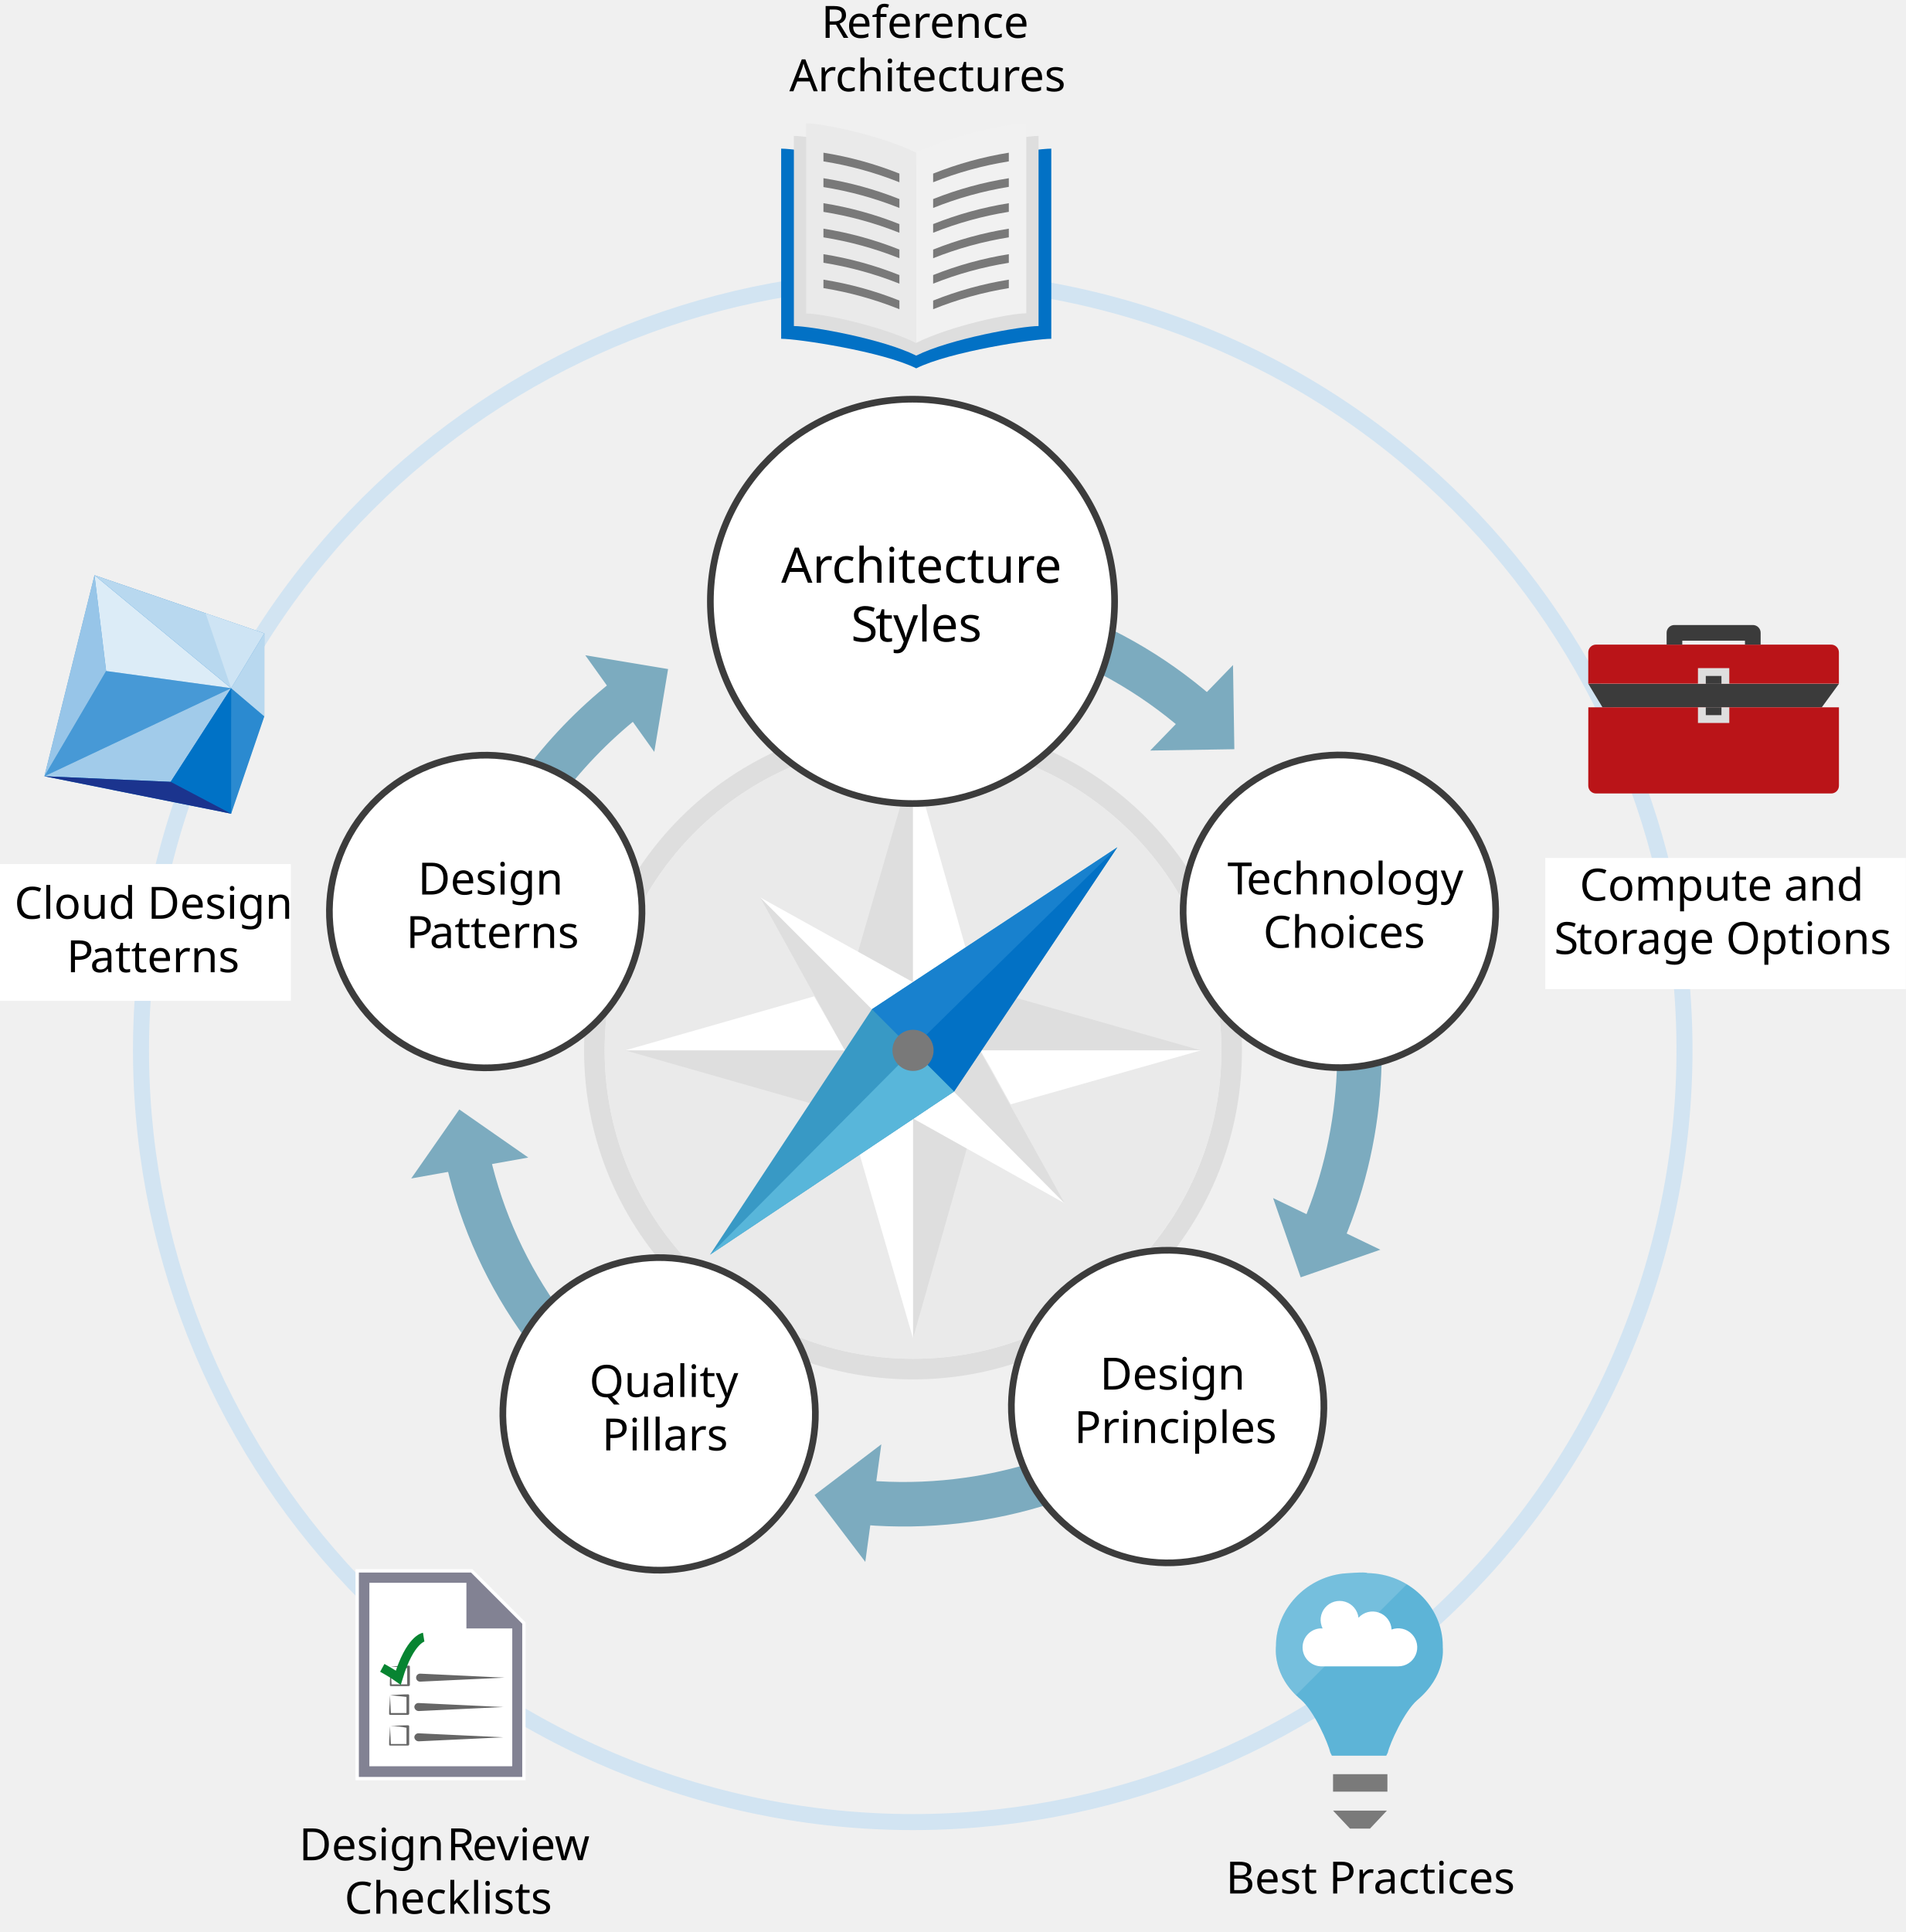
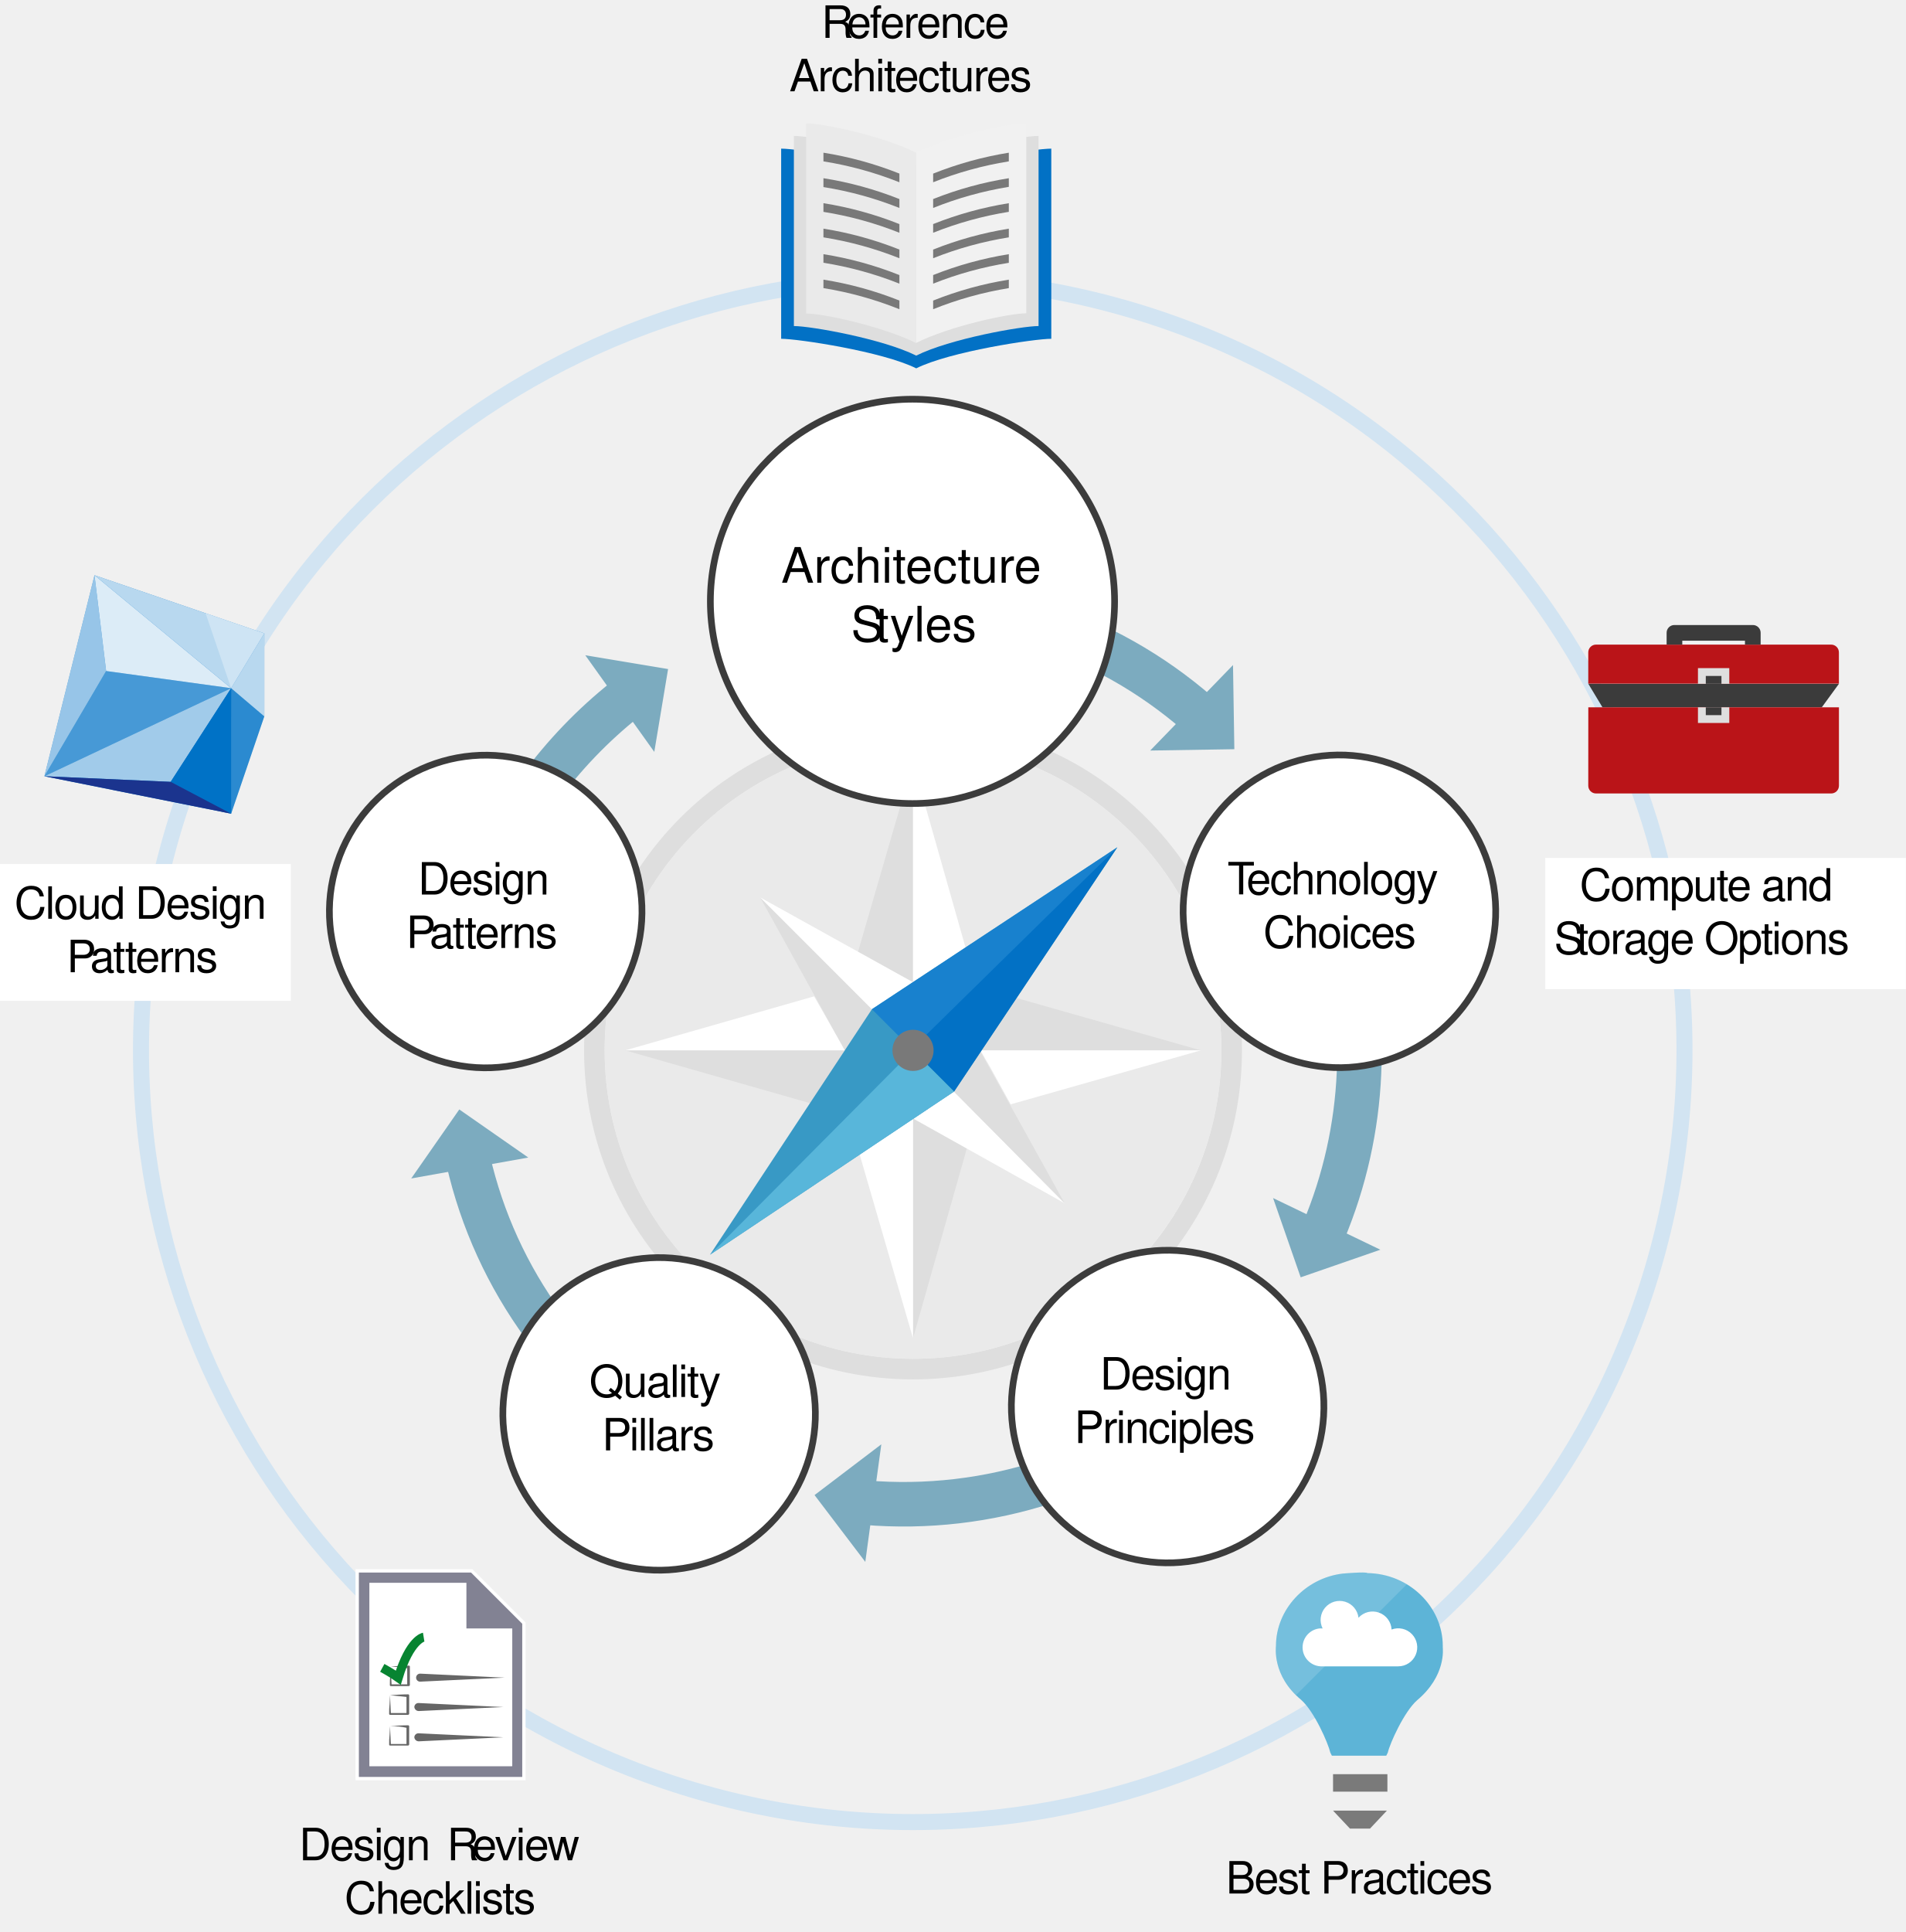
<svg xmlns="http://www.w3.org/2000/svg" id="svg4157" width="428.11" height="433.87" viewBox="0 0 428.11 433.87">
  <defs>
-     <style>.cls-1,.cls-17,.cls-19,.cls-2{fill:none;}.cls-1{stroke:#d2e4f2;stroke-width:3.6px;}.cls-1,.cls-13,.cls-2{stroke-linecap:round;}.cls-2{stroke:#7cabbf;stroke-width:10px;}.cls-3{fill:#7cabbf;}.cls-4{fill:#5da2d7;stroke:#5da2d7;}.cls-5{fill:#dedede;}.cls-6{fill:#eaeaea;}.cls-13,.cls-15,.cls-29,.cls-30,.cls-31,.cls-32,.cls-33,.cls-34,.cls-36,.cls-7{fill:#fff;}.cls-8{fill:#3899c5;}.cls-9{fill:#58b6da;}.cls-10{fill:#1881ce;}.cls-11{fill:#0271c5;}.cls-12{fill:#797979;}.cls-13{stroke:#3c3c3c;}.cls-13,.cls-15{stroke-width:1.5px;}.cls-14{fill:#f1f1f1;}.cls-15{stroke:#fff;stroke-miterlimit:3;}.cls-16{fill:#828293;}.cls-18{fill:#666;}.cls-19{stroke:#078431;stroke-miterlimit:10;stroke-width:2px;}.cls-20{font-size:10px;}.cls-20,.cls-22{font-family:SegoeUI, Segoe UI;}.cls-21{letter-spacing:-0.03em;}.cls-22{font-size:11px;}.cls-23{letter-spacing:-0.03em;}.cls-24{letter-spacing:-0.1em;}.cls-25{letter-spacing:-0.03em;}.cls-26{fill:#3b3b3b;}.cls-27{fill:#ba1418;}.cls-28{fill:#0072c6;}.cls-29{opacity:0.17;}.cls-29,.cls-30,.cls-31,.cls-32,.cls-33,.cls-34,.cls-36{isolation:isolate;}.cls-30{opacity:0.72;}.cls-31{opacity:0.28;}.cls-32{opacity:0.86;}.cls-33{opacity:0.31;}.cls-34{opacity:0.63;}.cls-35{fill:#1b348e;}.cls-36{opacity:0.59;}.cls-37{fill:#5db4d7;}.cls-38{fill:#7a7a7a;}.cls-39{opacity:0.15;}</style>
+     <style>text{font-family:segoe-ui_normal,Segoe UI,Segoe,Segoe WP,Helvetica Neue,Helvetica,sans-serif;font-weight:500}.cls-1,.cls-17,.cls-19,.cls-2{fill:none;}.cls-1{stroke:#d2e4f2;stroke-width:3.6px;}.cls-1,.cls-13,.cls-2{stroke-linecap:round;}.cls-2{stroke:#7cabbf;stroke-width:10px;}.cls-3{fill:#7cabbf;}.cls-4{fill:#5da2d7;stroke:#5da2d7;}.cls-5{fill:#dedede;}.cls-6{fill:#eaeaea;}.cls-13,.cls-15,.cls-29,.cls-30,.cls-31,.cls-32,.cls-33,.cls-34,.cls-36,.cls-7{fill:#fff;}.cls-8{fill:#3899c5;}.cls-9{fill:#58b6da;}.cls-10{fill:#1881ce;}.cls-11{fill:#0271c5;}.cls-12{fill:#797979;}.cls-13{stroke:#3c3c3c;}.cls-13,.cls-15{stroke-width:1.5px;}.cls-14{fill:#f1f1f1;}.cls-15{stroke:#fff;stroke-miterlimit:3;}.cls-16{fill:#828293;}.cls-18{fill:#666;}.cls-19{stroke:#078431;stroke-miterlimit:10;stroke-width:2px;}.cls-20{font-size:10px;}.cls-20,.cls-21{letter-spacing:-0.03em;}.cls-22{font-size:11px;}.cls-23{letter-spacing:-0.03em;}.cls-24{letter-spacing:-0.1em;}.cls-25{letter-spacing:-0.03em;}.cls-26{fill:#3b3b3b;}.cls-27{fill:#ba1418;}.cls-28{fill:#0072c6;}.cls-29{opacity:0.17;}.cls-29,.cls-30,.cls-31,.cls-32,.cls-33,.cls-34,.cls-36{isolation:isolate;}.cls-30{opacity:0.72;}.cls-31{opacity:0.28;}.cls-32{opacity:0.86;}.cls-33{opacity:0.31;}.cls-34{opacity:0.63;}.cls-35{fill:#1b348e;}.cls-36{opacity:0.59;}.cls-37{fill:#5db4d7;}.cls-38{fill:#7a7a7a;}.cls-39{opacity:0.15;}</style>
  </defs>
  <circle id="circle5592" class="cls-1" cx="215.41" cy="246.12" r="173.31" transform="translate(-95.61 364.64) rotate(-72)" />
  <g id="circle5592-2" data-name="circle5592">
    <path class="cls-2" d="M310.76,215a103.45,103.45,0,0,1-3.1,71.9" transform="translate(-10.39 -10.3)" />
    <polygon class="cls-3" points="310.07 280.65 285.97 269.05 292.17 286.85 310.07 280.65" />
  </g>
  <g id="circle5592-3" data-name="circle5592">
    <path class="cls-2" d="M274.06,328.45a100.87,100.87,0,0,1-28.7,14.6,103.34,103.34,0,0,1-40.6,4.7" transform="translate(-10.39 -10.3)" />
    <polygon class="cls-3" points="194.37 350.75 197.97 324.35 182.97 335.75 194.37 350.75" />
  </g>
  <g id="circle5592-4" data-name="circle5592">
    <path class="cls-2" d="M155.26,330.85a102.32,102.32,0,0,1-22.7-22.8,101,101,0,0,1-17-37.2" transform="translate(-10.39 -10.3)" />
    <polygon class="cls-3" points="92.37 264.65 118.67 259.95 103.17 249.15 92.37 264.65" />
  </g>
  <g id="circle5592-5" data-name="circle5592">
    <path class="cls-2" d="M212.06,145.35a101.13,101.13,0,0,1,31.8,5.1,102.25,102.25,0,0,1,35.6,20.1" transform="translate(-10.39 -10.3)" />
    <polygon class="cls-3" points="276.97 149.35 258.37 168.55 277.27 168.25 276.97 149.35" />
  </g>
  <g id="circle5592-6" data-name="circle5592">
    <path class="cls-2" d="M116.86,216.15a103.21,103.21,0,0,1,14.6-28.6,104.58,104.58,0,0,1,19.5-20.3" transform="translate(-10.39 -10.3)" />
    <polygon class="cls-3" points="131.47 147.15 146.97 168.85 150.07 150.25 131.47 147.15" />
  </g>
  <path id="path4809" class="cls-4" d="M196.76,259.05" transform="translate(-10.39 -10.3)" />
  <g id="g4320">
    <path id="path9" class="cls-5" d="M215.48,172.29a73.89,73.89,0,1,0,73.89,73.89A73.66,73.66,0,0,0,215.48,172.29Zm0,143.15a69.27,69.27,0,1,1,69.27-69.27A69.1,69.1,0,0,1,215.48,315.44Z" transform="translate(-10.39 -10.3)" />
    <circle id="circle11" class="cls-6" cx="205.09" cy="235.88" r="69.27" />
    <polygon id="polygon13" class="cls-5" points="205.09 171.23 192.68 213.94 192.68 213.94 201.05 218.56 205.09 220.58 205.09 217.41 205.09 171.23" />
    <polygon id="polygon15" class="cls-5" points="208.84 253.19 205.38 251.17 205.09 251.17 205.09 251.46 205.09 254.35 205.09 300.53 217.21 257.81 208.84 253.19" />
    <polygon id="polygon17" class="cls-7" points="205.09 171.23 217.21 213.94 217.21 213.94 208.84 218.56 205.09 220.58 205.09 217.41 205.09 171.23" />
    <polygon id="polygon19" class="cls-7" points="201.05 253.19 204.51 251.17 205.09 251.17 205.09 251.46 205.09 254.35 205.09 300.53 192.68 257.81 201.05 253.19" />
    <polygon id="polygon21" class="cls-5" points="140.44 235.88 182.87 248 182.87 248 187.49 239.63 189.79 235.88 186.62 235.88 140.44 235.88" />
    <polygon id="polygon23" class="cls-5" points="222.41 231.84 220.39 235.59 220.1 235.88 220.68 235.88 223.56 235.88 269.74 235.88 227.03 223.75 222.41 231.84" />
    <polygon id="polygon25" class="cls-7" points="140.44 235.88 182.87 223.75 182.87 223.75 187.49 231.84 189.79 235.88 186.62 235.88 140.44 235.88" />
    <polygon id="polygon27" class="cls-7" points="222.41 239.63 220.39 236.17 220.1 235.88 220.68 235.88 223.56 235.88 269.74 235.88 227.03 248 222.41 239.63" />
    <polygon id="polygon29" class="cls-5" points="189.79 235.88 189.79 235.88 205.09 235.88 170.75 201.53 170.75 201.53 189.79 235.88" />
    <polygon id="polygon31" class="cls-7" points="189.79 235.88 189.79 235.88 205.09 235.88 170.75 270.22 170.75 270.22 189.79 235.88" />
    <polygon id="polygon33" class="cls-5" points="205.09 251.17 205.09 250.88 205.09 235.88 170.75 270.22 170.75 270.22 205.09 251.17" />
    <polygon id="polygon35" class="cls-7" points="205.09 251.17 205.09 250.88 205.09 235.88 239.15 270.22 239.15 270.22 205.09 251.17" />
    <polygon id="polygon37" class="cls-5" points="220.1 235.88 220.1 235.88 205.09 235.88 239.15 270.22 239.15 270.22 220.1 235.88" />
    <polygon id="polygon39" class="cls-7" points="220.1 235.88 220.1 235.88 205.09 235.88 239.15 201.53 239.15 201.53 220.1 235.88" />
    <polygon id="polygon41" class="cls-5" points="205.09 220.58 205.09 220.87 205.09 235.88 239.15 201.53 239.15 201.53 205.09 220.58" />
    <polygon id="polygon43" class="cls-7" points="205.09 220.58 205.09 220.87 205.09 235.88 170.75 201.53 170.75 201.53 205.09 220.58" />
    <polygon id="polygon45" class="cls-8" points="159.49 281.77 214.33 245.11 250.98 190.28 195.86 226.64 195.86 226.64 159.49 281.77" />
    <polygon id="polygon47" class="cls-9" points="159.49 281.77 214.33 245.11 205.09 235.88 159.49 281.77" />
    <polygon id="polygon49" class="cls-10" points="250.98 190.28 195.86 226.64 205.09 235.88 250.98 190.28" />
    <polygon id="polygon51" class="cls-11" points="250.98 190.28 214.33 245.11 204.8 235.59 250.98 190.28" />
    <circle id="circle53" class="cls-12" cx="205.09" cy="235.88" r="4.62" />
  </g>
  <circle id="circle5309" class="cls-13" cx="311.26" cy="214.96" r="35.1" transform="translate(-61.58 96.4) rotate(-18)" />
  <path id="path5173" class="cls-4" d="M58.46,190.65" transform="translate(-10.39 -10.3)" />
  <path id="path5185" class="cls-4" d="M208.06,167.35" transform="translate(-10.39 -10.3)" />
  <circle id="path4715" class="cls-13" cx="204.97" cy="135.05" r="45.4" />
  <circle id="circle4731" class="cls-13" cx="119.49" cy="215" r="35.1" transform="translate(-132.3 251.9) rotate(-72)" />
  <circle id="circle4743" class="cls-13" cx="158.45" cy="327.82" r="35.1" transform="translate(-210.29 253.02) rotate(-54)" />
  <circle id="circle4749" class="cls-13" cx="272.68" cy="326.16" r="35.1" transform="translate(-150.03 212.28) rotate(-36)" />
  <path class="cls-11" d="M216.2,50.32c-7.56-3.78-26.56-6.64-30.34-6.64v42.7c3.78,0,22.78,2.86,30.34,6.64,7.56-3.78,26.56-6.64,30.34-6.64V43.68C242.76,43.68,223.75,46.54,216.2,50.32Z" transform="translate(-10.39 -10.3)" />
  <path class="cls-5" d="M216.2,47.46c-7.56-3.78-23.7-6.64-27.48-6.64v42.7c3.78,0,19.92,2.86,27.48,6.64h0c7.56-3.78,23.7-6.64,27.48-6.64V40.82C239.9,40.82,223.75,43.68,216.2,47.46Z" transform="translate(-10.39 -10.3)" />
  <path class="cls-14" d="M216.2,44.59V87.3c7.56-3.78,20.84-6.64,24.73-6.64V38C237,38,223.75,40.82,216.2,44.59Z" transform="translate(-10.39 -10.3)" />
  <path class="cls-6" d="M191.47,38v42.7c3.78,0,17.06,2.86,24.73,6.64V44.59C208.64,40.82,195.36,38,191.47,38Z" transform="translate(-10.39 -10.3)" />
  <path class="cls-12" d="M212.42,51.23a80.18,80.18,0,0,0-17.06-4.69V44.59a80.18,80.18,0,0,1,17.06,4.69Z" transform="translate(-10.39 -10.3)" />
  <path class="cls-12" d="M212.42,57a80.18,80.18,0,0,0-17.06-4.69V50.32A80.18,80.18,0,0,1,212.42,55Z" transform="translate(-10.39 -10.3)" />
  <path class="cls-12" d="M212.42,62.57a80.18,80.18,0,0,0-17.06-4.69V55.93a80.18,80.18,0,0,1,17.06,4.69Z" transform="translate(-10.39 -10.3)" />
  <path class="cls-12" d="M212.42,68.29a80.18,80.18,0,0,0-17.06-4.69V61.65a80.18,80.18,0,0,1,17.06,4.69Z" transform="translate(-10.39 -10.3)" />
  <path class="cls-12" d="M212.42,74a80.18,80.18,0,0,0-17.06-4.69V67.38a80.18,80.18,0,0,1,17.06,4.69Z" transform="translate(-10.39 -10.3)" />
  <path class="cls-12" d="M212.42,79.74A80.18,80.18,0,0,0,195.36,75V73.1a80.18,80.18,0,0,1,17.06,4.69Z" transform="translate(-10.39 -10.3)" />
  <path class="cls-12" d="M220,51.23A80.18,80.18,0,0,1,237,46.54V44.59A80.18,80.18,0,0,0,220,49.29Z" transform="translate(-10.39 -10.3)" />
  <path class="cls-12" d="M220,57A80.18,80.18,0,0,1,237,52.26V50.32A80.18,80.18,0,0,0,220,55Z" transform="translate(-10.39 -10.3)" />
  <path class="cls-12" d="M220,62.57A80.18,80.18,0,0,1,237,57.87V55.93A80.18,80.18,0,0,0,220,60.62Z" transform="translate(-10.39 -10.3)" />
  <path class="cls-12" d="M220,68.29A80.18,80.18,0,0,1,237,63.6V61.65A80.18,80.18,0,0,0,220,66.35Z" transform="translate(-10.39 -10.3)" />
  <path class="cls-12" d="M220,74A80.18,80.18,0,0,1,237,69.32V67.38A80.18,80.18,0,0,0,220,72.07Z" transform="translate(-10.39 -10.3)" />
  <path class="cls-12" d="M220,79.74A80.18,80.18,0,0,1,237,75V73.1A80.18,80.18,0,0,0,220,77.8Z" transform="translate(-10.39 -10.3)" />
  <path class="cls-1" d="M215.36,350.55" transform="translate(-10.39 -10.3)" />
  <g id="shape62-3">
    <path id="path3361" class="cls-15" d="M116.16,363.45H91v45.9h36.7v-34.4l-11.5-11.5Z" transform="translate(-10.39 -10.3)" />
  </g>
  <path id="path3366" class="cls-7" d="M116.16,363.45H91v45.9h36.7v-34.4l-11.5-11.5Z" transform="translate(-10.39 -10.3)" />
  <path id="path3371" class="cls-16" d="M116.16,363.45H91v45.9h36.7v-34.4l-11.5-11.5Zm9.2,43.5h-32v-41.2h21.8V376h10.3v30.9Z" transform="translate(-10.39 -10.3)" />
  <g id="shape69-17">
    <rect id="rect3396" class="cls-17" x="80.57" y="353.15" width="36.7" height="45.8" />
  </g>
  <g id="rect3406">
    <rect class="cls-7" x="87.77" y="374.25" width="4.1" height="4.2" />
    <path class="cls-18" d="M98.16,384.55c1.3-.1,2.6-.2,4.1-.2a.22.22,0,0,1,.2.2h0v4.1a.27.27,0,0,1-.3.3h-4a.22.22,0,0,1-.2-.2,17,17,0,0,1,.1-2.2Zm0,0,.1,2.2c0,.7.1,1.4.1,2l-.2-.2h4l-.3.3v-4.1l.2.2C101,384.75,99.56,384.65,98.16,384.55Z" transform="translate(-10.39 -10.3)" />
  </g>
  <path class="cls-18" d="M104.76,386.15l19,.9-19,.9a.9.9,0,1,1,0-1.8Z" transform="translate(-10.39 -10.3)" />
  <path class="cls-19" d="M96.26,384.85s2.2,1.2,3.6,2.2c2.6-8.6,5.7-9.1,5.7-9.1" transform="translate(-10.39 -10.3)" />
  <g id="rect3406-2" data-name="rect3406">
    <rect class="cls-7" x="87.57" y="380.75" width="4.1" height="4.2" />
    <path class="cls-18" d="M98,391c1.3-.1,2.6-.2,4.1-.2a.22.22,0,0,1,.2.2h0v4.1a.27.27,0,0,1-.3.3H98a.22.22,0,0,1-.2-.2,17,17,0,0,1,.1-2.2Zm0,0,.1,2.2c0,.7.1,1.4.1,2L98,395h4l-.3.3v-4.1l.2.2C100.66,391.25,99.36,391.15,98,391Z" transform="translate(-10.39 -10.3)" />
  </g>
  <path class="cls-18" d="M104.46,392.75l19,.9-19,.9a1,1,0,0,1-1-.9.92.92,0,0,1,1-.9Z" transform="translate(-10.39 -10.3)" />
  <g id="rect3406-3" data-name="rect3406">
    <rect class="cls-7" x="87.57" y="387.65" width="4.1" height="4.2" />
    <path class="cls-18" d="M98,397.95c1.3-.1,2.6-.2,4.1-.2a.22.22,0,0,1,.2.2h0V402a.27.27,0,0,1-.3.3H98a.22.22,0,0,1-.2-.2,17,17,0,0,1,.1-2.2Zm0,0,.1,2.2c0,.7.1,1.4.1,2l-.2-.2h4l-.3.3v-4.1l.2.2A16.11,16.11,0,0,0,98,397.95Z" transform="translate(-10.39 -10.3)" />
  </g>
  <path class="cls-18" d="M104.46,399.55l19,.9-19,.9a1,1,0,0,1-1-.9.92.92,0,0,1,1-.9Z" transform="translate(-10.39 -10.3)" />
  <text class="cls-20" transform="translate(184.49 8.5)">
    <tspan class="cls-21">R</tspan>
    <tspan x="5.69" y="0">eference</tspan>
    <tspan x="-7.18" y="12">Architectures</tspan>
  </text>
  <text class="cls-22" transform="translate(175.48 130.87)">Architecture<tspan class="cls-23" x="15.68" y="13.2">S</tspan>
    <tspan x="21.17" y="13.2">tyles</tspan>
  </text>
  <text class="cls-20" transform="translate(275.72 200.85)">
    <tspan class="cls-24">T</tspan>
    <tspan x="4.26" y="0">echnology</tspan>
    <tspan x="8.04" y="12">Choices</tspan>
  </text>
  <text class="cls-20" transform="translate(93.87 200.89)">Design<tspan class="cls-25" x="-2.64" y="12">P</tspan>
    <tspan x="2.62" y="12">atterns</tspan>
  </text>
  <text class="cls-20" transform="translate(132.38 313.72)">Quality<tspan x="2.84" y="12">Pillars</tspan>
  </text>
  <text class="cls-20" transform="translate(247.07 312.06)">Design<tspan x="-5.76" y="12">Principles</tspan>
  </text>
  <g id="g4442">
    <polygon id="svg_1" data-name="svg 1" class="cls-26" points="356.78 153.56 413.08 153.56 413.08 153.56 409.23 158.84 359.96 158.84 356.78 153.56" />
    <path id="svg_2" data-name="svg 2" class="cls-27" d="M367.17,169.14h56.3v17.59a1.74,1.74,0,0,1-1.76,1.76H368.92a1.74,1.74,0,0,1-1.76-1.76Z" transform="translate(-10.39 -10.3)" />
    <path id="svg_3" data-name="svg 3" class="cls-27" d="M368.92,155.06h52.78a1.74,1.74,0,0,1,1.76,1.76v7h-56.3v-7A1.74,1.74,0,0,1,368.92,155.06Z" transform="translate(-10.39 -10.3)" />
    <rect id="svg_4" data-name="svg 4" class="cls-5" x="381.41" y="158.84" width="7.04" height="3.52" />
    <rect id="svg_5" data-name="svg 5" class="cls-26" x="383.17" y="158.84" width="3.52" height="1.76" />
    <rect id="svg_6" data-name="svg 6" class="cls-5" x="381.41" y="150.04" width="7.04" height="3.52" />
    <rect id="svg_7" data-name="svg 7" class="cls-26" x="383.17" y="151.8" width="3.52" height="1.76" />
    <path id="svg_8" data-name="svg 8" class="cls-26" d="M384.76,152.42v2.64h3.52v-.88h14.08v.88h3.52v-2.64a1.74,1.74,0,0,0-1.76-1.76H386.52A1.74,1.74,0,0,0,384.76,152.42Z" transform="translate(-10.39 -10.3)" />
  </g>
  <rect class="cls-7" x="347.11" y="192.67" width="81" height="29.46" />
  <text class="cls-20" transform="translate(354.83 202.25)">Compute and<tspan class="cls-23" x="-5.73" y="12">S</tspan>
    <tspan x="-0.74" y="12">torage Options</tspan>
  </text>
  <rect class="cls-7" y="194.04" width="65.33" height="30.72" />
  <text class="cls-20" transform="translate(3.23 206.33)">Cloud Design<tspan class="cls-25" x="11.74" y="12">P</tspan>
    <tspan x="17" y="12">atterns</tspan>
  </text>
  <text class="cls-20" transform="translate(67.18 417.76)">Design <tspan class="cls-21" x="33.19" y="0">R</tspan>
    <tspan x="38.88" y="0">eview</tspan>
    <tspan x="10.2" y="12">Checklists</tspan>
  </text>
  <text class="cls-20" transform="translate(275.36 425.23)">Best Practices</text>
  <g id="_1180_Grids" data-name=" 1180 Grids">
    <polyline class="cls-28" points="21.23 129.18 59.37 142.23 59.37 160.88 51.92 182.73 9.97 174.32 21.23 129.18" />
    <path class="cls-29" d="M62.31,193c-.15-.39,0-28.18,0-28.18l7.44,6.33Z" transform="translate(-10.39 -10.3)" />
    <polygon class="cls-30" points="59.37 142.23 59.37 160.88 51.92 154.55 59.37 142.23" />
    <polygon class="cls-30" points="21.23 129.18 59.37 142.23 51.92 154.55 21.23 129.18" />
    <polygon class="cls-31" points="23.84 150.69 51.92 154.55 9.97 174.32 23.84 150.69" />
    <polygon class="cls-32" points="23.84 150.69 21.23 129.18 51.92 154.55 23.84 150.69" />
    <polygon class="cls-33" points="51.92 154.55 59.37 142.23 46.17 137.68 51.92 154.55" />
    <polygon class="cls-34" points="9.97 174.32 38.34 175.58 51.92 154.55 9.97 174.32" />
    <polygon class="cls-28" points="51.92 182.73 38.34 175.58 51.92 154.55 51.92 182.73" />
    <polygon class="cls-35" points="9.97 174.32 51.92 182.73 38.34 175.58 9.97 174.32" />
    <polygon class="cls-36" points="23.84 150.69 9.97 174.32 21.23 129.18 23.84 150.69" />
  </g>
  <g id="_1180_Grids-2" data-name=" 1180 Grids">
    <path class="cls-37" d="M334.48,380.28h0v-.35c0-8.87-7.6-16.24-16.94-16.36-.23-.35-5.53.11-5.53.11h0c-8.41,1-15,8.07-15,16.24,0,.23-.92,6.68,5.64,12.1,3,2.65,6.1,9.79,6.57,11.87l.35.69h12.21l.35-.69c.46-2.07,3.69-9.22,6.57-11.75C335.29,386.61,334.48,380.51,334.48,380.28Z" transform="translate(-10.39 -10.3)" />
    <rect class="cls-38" x="299.44" y="398.43" width="12.21" height="3.92" />
    <polygon class="cls-38" points="303.24 410.65 307.74 410.65 311.54 406.61 299.44 406.61 303.24 410.65" />
    <g class="cls-39">
      <path class="cls-7" d="M317.55,363.57c-.23-.35-5.53.11-5.53.11-8.41,1-15,8.07-15,16.24,0,.23-.81,5.88,4.49,11.06l24.88-24.88A16.92,16.92,0,0,0,317.55,363.57Z" transform="translate(-10.39 -10.3)" />
    </g>
    <path class="cls-7" d="M307.05,376l.44,0a4.27,4.27,0,1,1,8.06-2.4,4.27,4.27,0,0,1,7.43,2.64,4.27,4.27,0,1,1,1.48,8.27H307.05a4.27,4.27,0,0,1,0-8.53Z" transform="translate(-10.39 -10.3)" />
  </g>
</svg>
